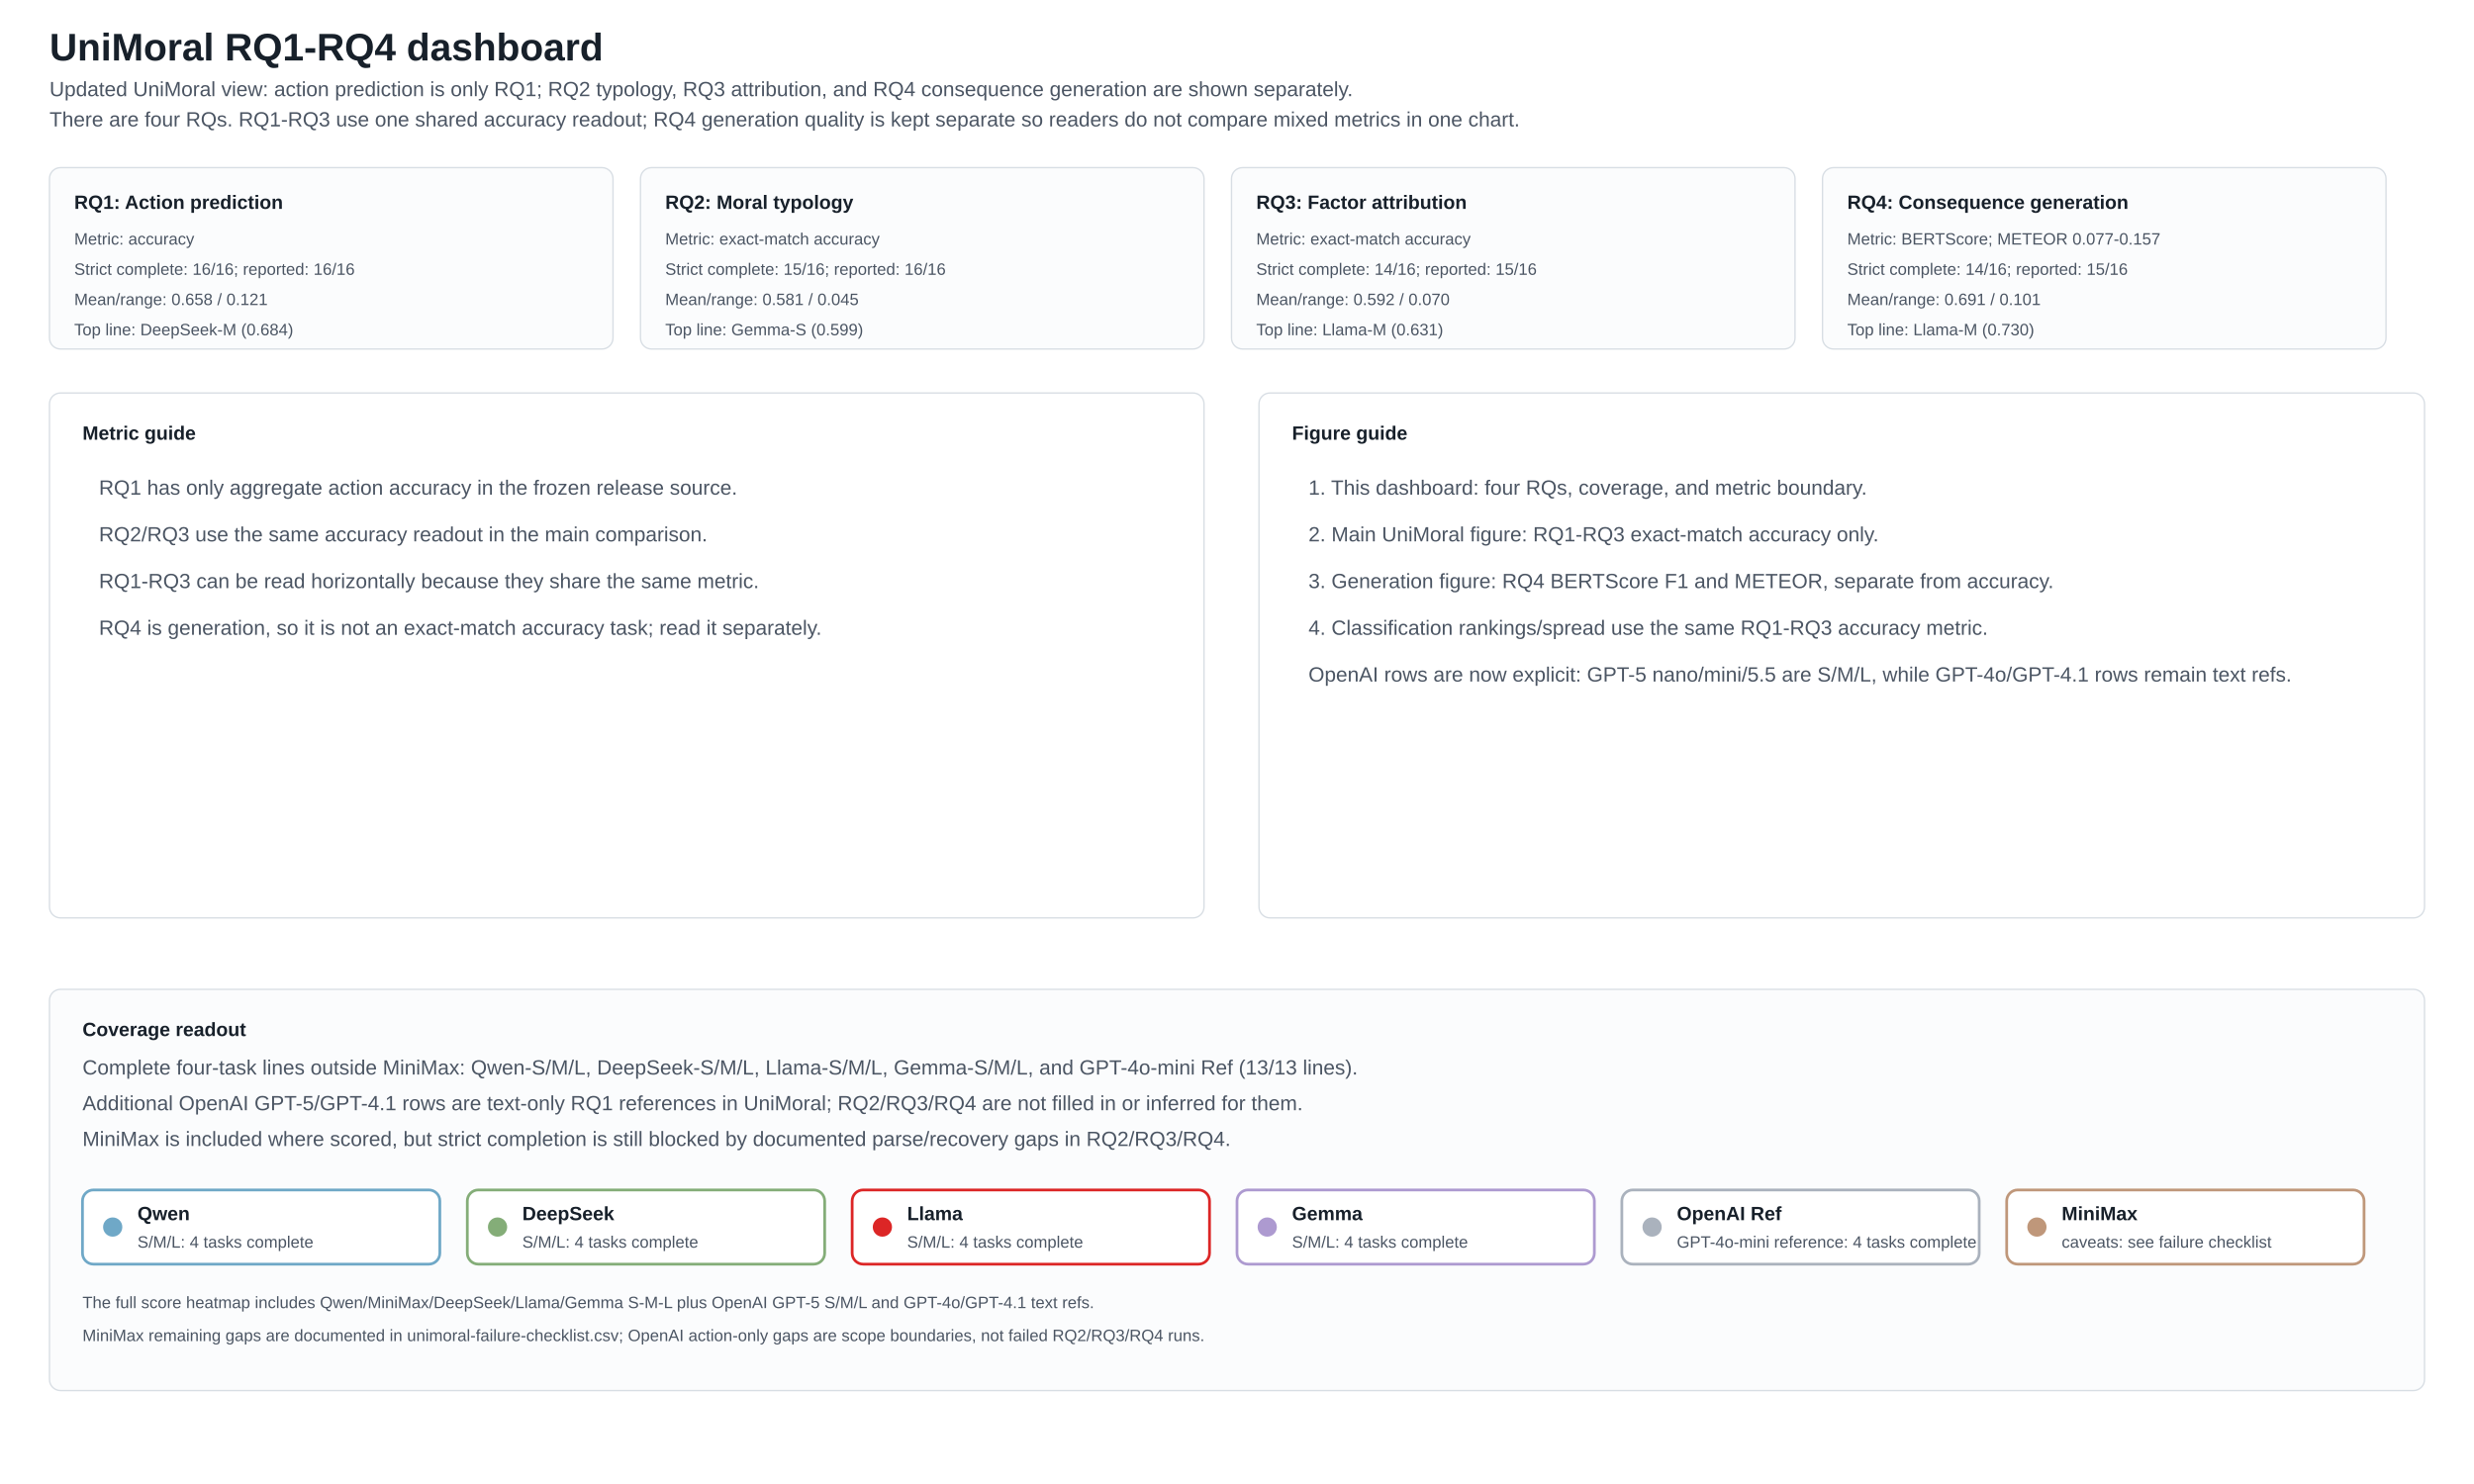
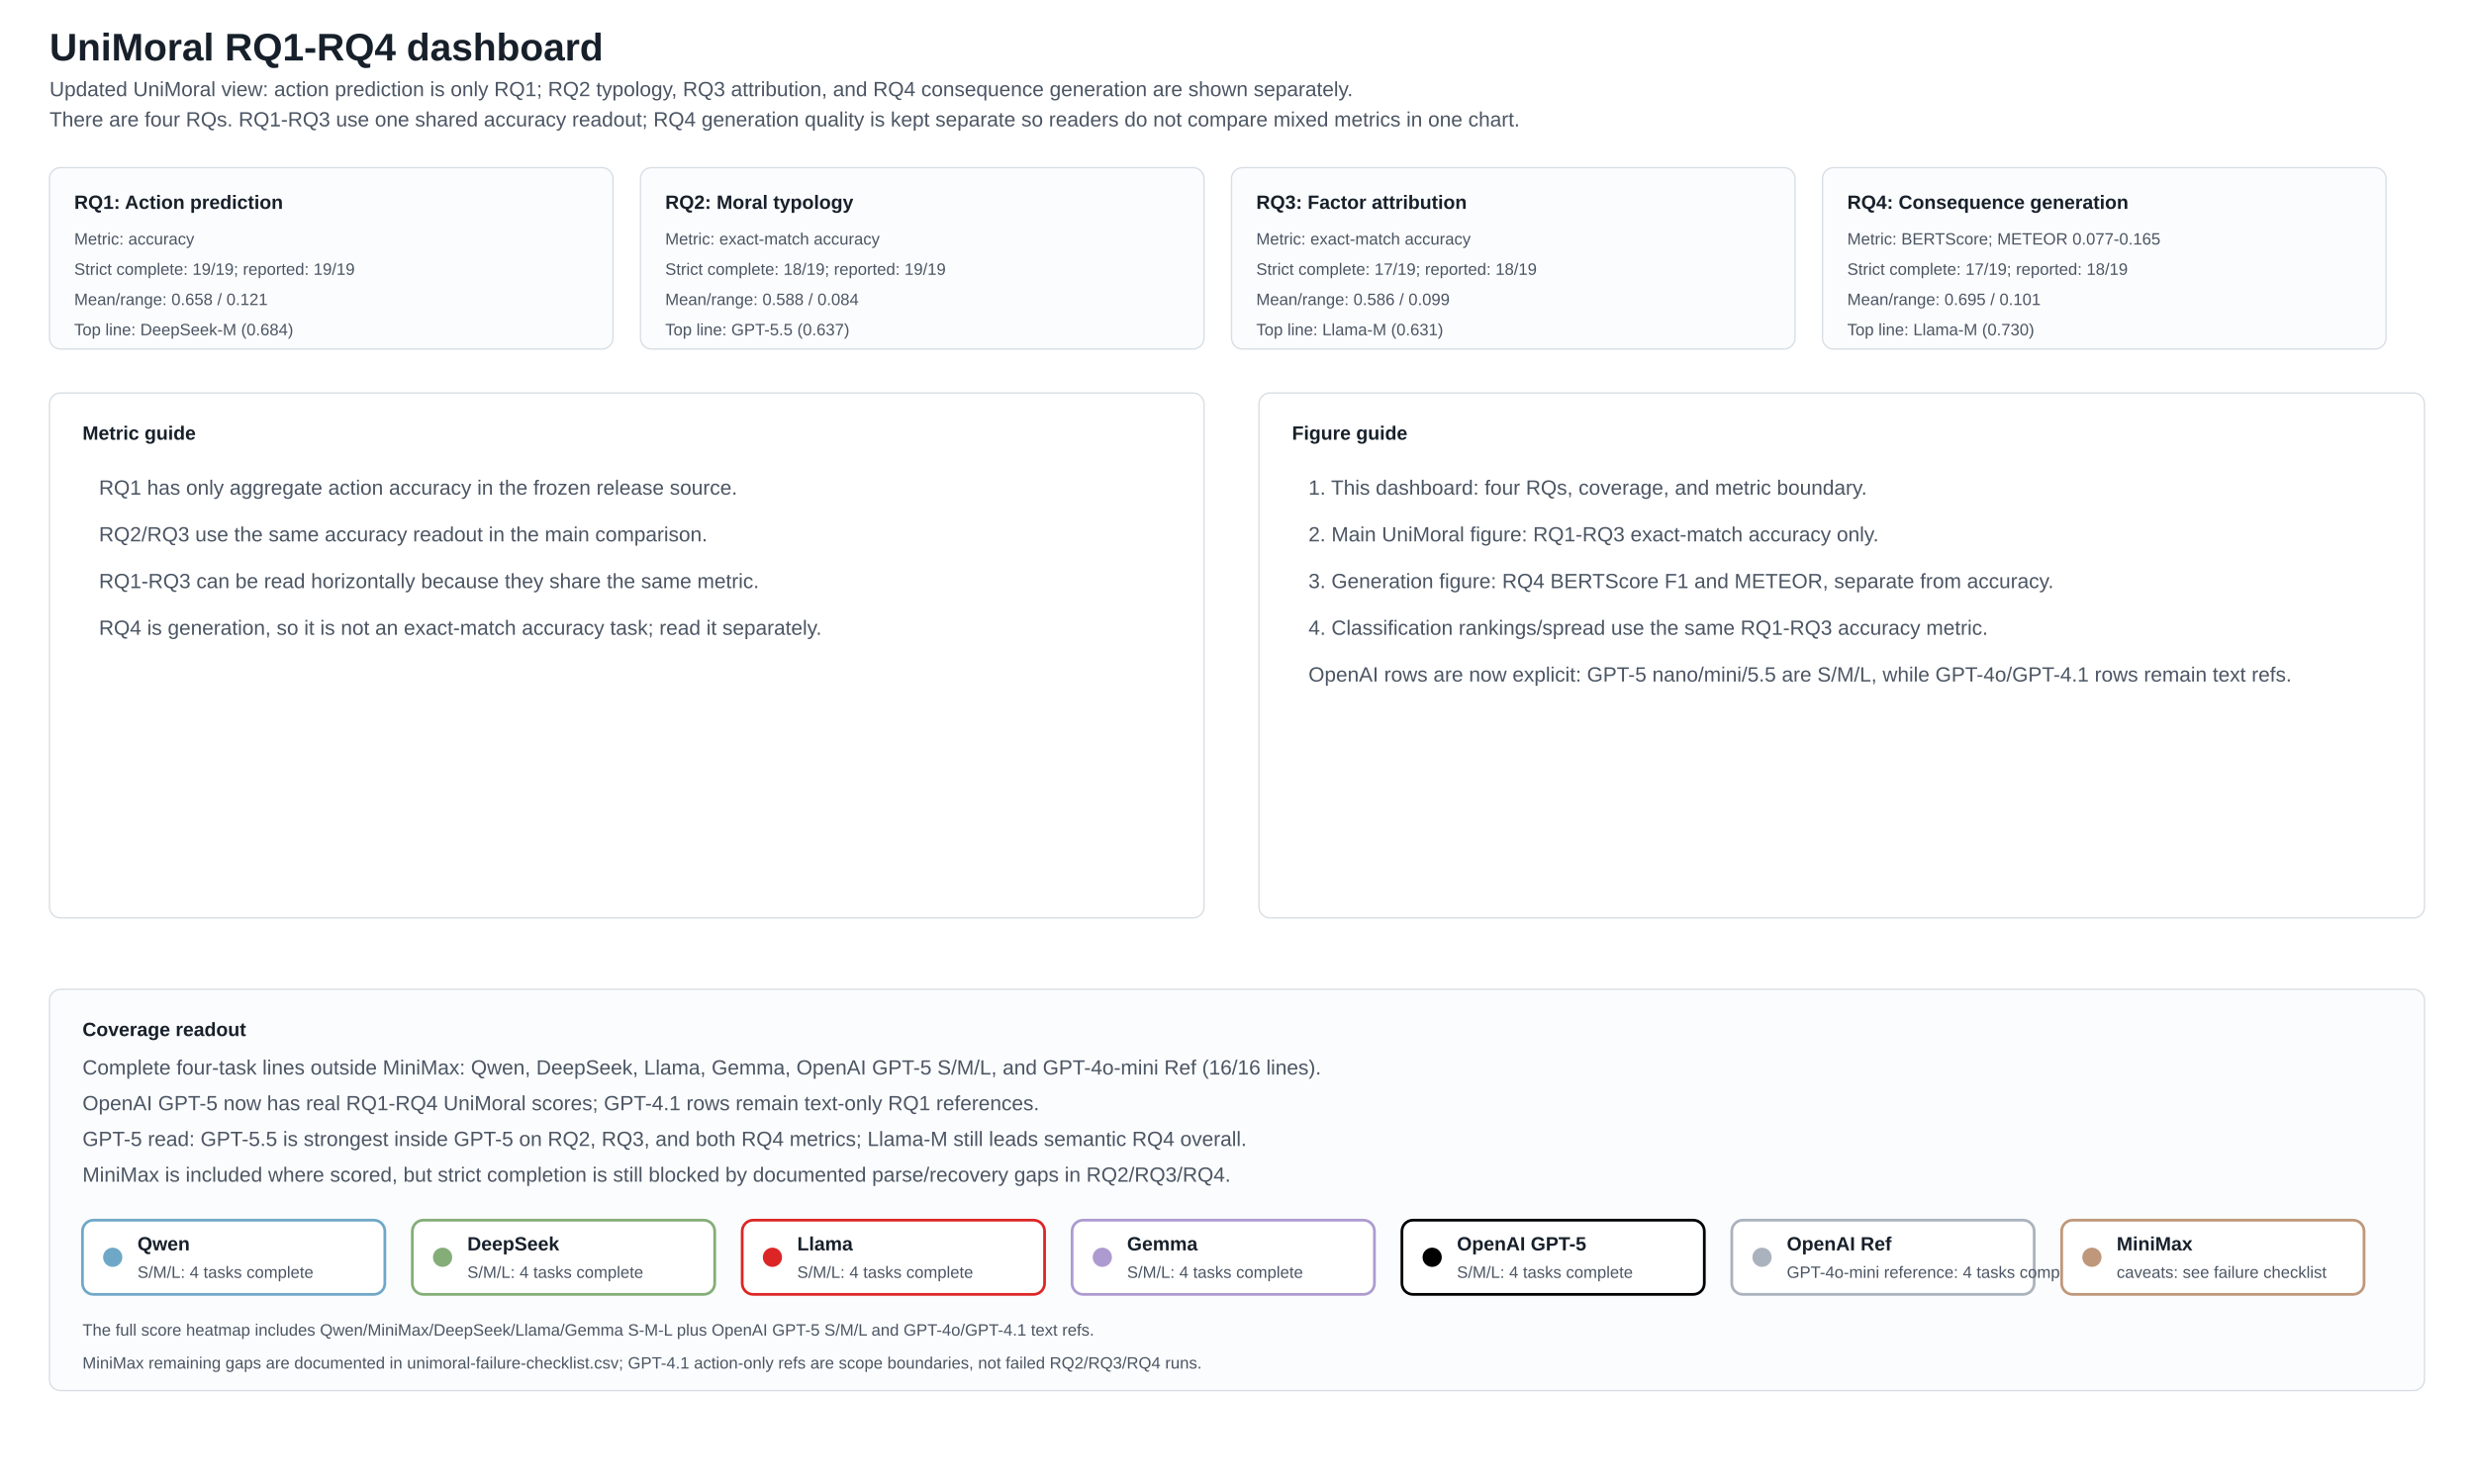
<svg xmlns="http://www.w3.org/2000/svg" width="1800" height="1080" viewBox="0 0 1800 1080">
  <style>text{font-family:Arial,sans-serif;font-size:14px;fill:#17202a}.title{font-size:28px;font-weight:700}.subtitle{font-size:15px;fill:#4b5563}.axis{font-weight:700}.small{font-size:12px;fill:#4b5563}.card{fill:#fbfcfd;stroke:#d8dee4;rx:8}.panel{fill:white;stroke:#d8dee4;rx:8}</style>
  <rect width="100%" height="100%" fill="#ffffff" />
  <text x="36" y="44" class="title">UniMoral RQ1-RQ4 dashboard</text>
  <text x="36" y="70" class="subtitle">Updated UniMoral view: action prediction is only RQ1; RQ2 typology, RQ3 attribution, and RQ4 consequence generation are shown separately.</text>
  <text x="36" y="92" class="subtitle">There are four RQs. RQ1-RQ3 use one shared accuracy readout; RQ4 generation quality is kept separate so readers do not compare mixed metrics in one chart.</text>
  <rect x="36" y="122" width="410" height="132" class="card" />
  <text x="54" y="152" class="axis">RQ1: Action prediction</text>
  <text x="54" y="178" class="small">Metric: accuracy</text>
-   <text x="54" y="200" class="small">Strict complete: 16/16; reported: 16/16</text>
+   <text x="54" y="200" class="small">Strict complete: 19/19; reported: 19/19</text>
  <text x="54" y="222" class="small">Mean/range: 0.658 / 0.121</text>
  <text x="54" y="244" class="small">Top line: DeepSeek-M (0.684)</text>
  <rect x="466" y="122" width="410" height="132" class="card" />
  <text x="484" y="152" class="axis">RQ2: Moral typology</text>
  <text x="484" y="178" class="small">Metric: exact-match accuracy</text>
-   <text x="484" y="200" class="small">Strict complete: 15/16; reported: 16/16</text>
-   <text x="484" y="222" class="small">Mean/range: 0.581 / 0.045</text>
-   <text x="484" y="244" class="small">Top line: Gemma-S (0.599)</text>
+   <text x="484" y="200" class="small">Strict complete: 18/19; reported: 19/19</text>
+   <text x="484" y="222" class="small">Mean/range: 0.588 / 0.084</text>
+   <text x="484" y="244" class="small">Top line: GPT-5.5 (0.637)</text>
  <rect x="896" y="122" width="410" height="132" class="card" />
  <text x="914" y="152" class="axis">RQ3: Factor attribution</text>
  <text x="914" y="178" class="small">Metric: exact-match accuracy</text>
-   <text x="914" y="200" class="small">Strict complete: 14/16; reported: 15/16</text>
-   <text x="914" y="222" class="small">Mean/range: 0.592 / 0.070</text>
+   <text x="914" y="200" class="small">Strict complete: 17/19; reported: 18/19</text>
+   <text x="914" y="222" class="small">Mean/range: 0.586 / 0.099</text>
  <text x="914" y="244" class="small">Top line: Llama-M (0.631)</text>
  <rect x="1326" y="122" width="410" height="132" class="card" />
  <text x="1344" y="152" class="axis">RQ4: Consequence generation</text>
-   <text x="1344" y="178" class="small">Metric: BERTScore; METEOR 0.077-0.157</text>
-   <text x="1344" y="200" class="small">Strict complete: 14/16; reported: 15/16</text>
-   <text x="1344" y="222" class="small">Mean/range: 0.691 / 0.101</text>
+   <text x="1344" y="178" class="small">Metric: BERTScore; METEOR 0.077-0.165</text>
+   <text x="1344" y="200" class="small">Strict complete: 17/19; reported: 18/19</text>
+   <text x="1344" y="222" class="small">Mean/range: 0.695 / 0.101</text>
  <text x="1344" y="244" class="small">Top line: Llama-M (0.730)</text>
  <rect x="36" y="286" width="840" height="382" class="panel" />
  <text x="60" y="320" class="axis">Metric guide</text>
  <text x="72" y="360" class="subtitle">RQ1 has only aggregate action accuracy in the frozen release source.</text>
  <text x="72" y="394" class="subtitle">RQ2/RQ3 use the same accuracy readout in the main comparison.</text>
  <text x="72" y="428" class="subtitle">RQ1-RQ3 can be read horizontally because they share the same metric.</text>
  <text x="72" y="462" class="subtitle">RQ4 is generation, so it is not an exact-match accuracy task; read it separately.</text>
  <rect x="916" y="286" width="848" height="382" class="panel" />
  <text x="940" y="320" class="axis">Figure guide</text>
  <text x="952" y="360" class="subtitle">1. This dashboard: four RQs, coverage, and metric boundary.</text>
  <text x="952" y="394" class="subtitle">2. Main UniMoral figure: RQ1-RQ3 exact-match accuracy only.</text>
  <text x="952" y="428" class="subtitle">3. Generation figure: RQ4 BERTScore F1 and METEOR, separate from accuracy.</text>
  <text x="952" y="462" class="subtitle">4. Classification rankings/spread use the same RQ1-RQ3 accuracy metric.</text>
  <text x="952" y="496" class="subtitle">OpenAI rows are now explicit: GPT-5 nano/mini/5.5 are S/M/L, while GPT-4o/GPT-4.1 rows remain text refs.</text>
  <rect x="36" y="720" width="1728" height="292" fill="#fbfcfd" stroke="#d8dee4" rx="8" />
  <text x="60" y="754" class="axis">Coverage readout</text>
-   <text x="60" y="782" class="subtitle">Complete four-task lines outside MiniMax: Qwen-S/M/L, DeepSeek-S/M/L, Llama-S/M/L, Gemma-S/M/L, and GPT-4o-mini Ref (13/13 lines).</text>
-   <text x="60" y="808" class="subtitle">Additional OpenAI GPT-5/GPT-4.1 rows are text-only RQ1 references in UniMoral; RQ2/RQ3/RQ4 are not filled in or inferred for them.</text>
-   <text x="60" y="834" class="subtitle">MiniMax is included where scored, but strict completion is still blocked by documented parse/recovery gaps in RQ2/RQ3/RQ4.</text>
-   <rect x="60" y="866" width="260" height="54" fill="white" stroke="#6fa8c7" stroke-width="2" rx="8" />
-   <circle cx="82" cy="893" r="7" fill="#6fa8c7" />
-   <text x="100" y="888" class="axis">Qwen</text>
-   <text x="100" y="908" class="small">S/M/L: 4 tasks complete</text>
-   <rect x="340" y="866" width="260" height="54" fill="white" stroke="#84ad78" stroke-width="2" rx="8" />
-   <circle cx="362" cy="893" r="7" fill="#84ad78" />
-   <text x="380" y="888" class="axis">DeepSeek</text>
-   <text x="380" y="908" class="small">S/M/L: 4 tasks complete</text>
-   <rect x="620" y="866" width="260" height="54" fill="white" stroke="#dc2626" stroke-width="2" rx="8" />
-   <circle cx="642" cy="893" r="7" fill="#dc2626" />
-   <text x="660" y="888" class="axis">Llama</text>
-   <text x="660" y="908" class="small">S/M/L: 4 tasks complete</text>
-   <rect x="900" y="866" width="260" height="54" fill="white" stroke="#ad9ad0" stroke-width="2" rx="8" />
-   <circle cx="922" cy="893" r="7" fill="#ad9ad0" />
-   <text x="940" y="888" class="axis">Gemma</text>
-   <text x="940" y="908" class="small">S/M/L: 4 tasks complete</text>
-   <rect x="1180" y="866" width="260" height="54" fill="white" stroke="#aab2bd" stroke-width="2" rx="8" />
-   <circle cx="1202" cy="893" r="7" fill="#aab2bd" />
-   <text x="1220" y="888" class="axis">OpenAI Ref</text>
-   <text x="1220" y="908" class="small">GPT-4o-mini reference: 4 tasks complete</text>
-   <rect x="1460" y="866" width="260" height="54" fill="white" stroke="#bf977a" stroke-width="2" rx="8" />
-   <circle cx="1482" cy="893" r="7" fill="#bf977a" />
-   <text x="1500" y="888" class="axis">MiniMax</text>
-   <text x="1500" y="908" class="small">caveats: see failure checklist</text>
-   <text x="60" y="952" class="small">The full score heatmap includes Qwen/MiniMax/DeepSeek/Llama/Gemma S-M-L plus OpenAI GPT-5 S/M/L and GPT-4o/GPT-4.1 text refs.</text>
-   <text x="60" y="976" class="small">MiniMax remaining gaps are documented in unimoral-failure-checklist.csv; OpenAI action-only gaps are scope boundaries, not failed RQ2/RQ3/RQ4 runs.</text>
+   <text x="60" y="782" class="subtitle">Complete four-task lines outside MiniMax: Qwen, DeepSeek, Llama, Gemma, OpenAI GPT-5 S/M/L, and GPT-4o-mini Ref (16/16 lines).</text>
+   <text x="60" y="808" class="subtitle">OpenAI GPT-5 now has real RQ1-RQ4 UniMoral scores; GPT-4.1 rows remain text-only RQ1 references.</text>
+   <text x="60" y="834" class="subtitle">GPT-5 read: GPT-5.5 is strongest inside GPT-5 on RQ2, RQ3, and both RQ4 metrics; Llama-M still leads semantic RQ4 overall.</text>
+   <text x="60" y="860" class="subtitle">MiniMax is included where scored, but strict completion is still blocked by documented parse/recovery gaps in RQ2/RQ3/RQ4.</text>
+   <rect x="60" y="888" width="220" height="54" fill="white" stroke="#6fa8c7" stroke-width="2" rx="8" />
+   <circle cx="82" cy="915" r="7" fill="#6fa8c7" />
+   <text x="100" y="910" class="axis">Qwen</text>
+   <text x="100" y="930" class="small">S/M/L: 4 tasks complete</text>
+   <rect x="300" y="888" width="220" height="54" fill="white" stroke="#84ad78" stroke-width="2" rx="8" />
+   <circle cx="322" cy="915" r="7" fill="#84ad78" />
+   <text x="340" y="910" class="axis">DeepSeek</text>
+   <text x="340" y="930" class="small">S/M/L: 4 tasks complete</text>
+   <rect x="540" y="888" width="220" height="54" fill="white" stroke="#dc2626" stroke-width="2" rx="8" />
+   <circle cx="562" cy="915" r="7" fill="#dc2626" />
+   <text x="580" y="910" class="axis">Llama</text>
+   <text x="580" y="930" class="small">S/M/L: 4 tasks complete</text>
+   <rect x="780" y="888" width="220" height="54" fill="white" stroke="#ad9ad0" stroke-width="2" rx="8" />
+   <circle cx="802" cy="915" r="7" fill="#ad9ad0" />
+   <text x="820" y="910" class="axis">Gemma</text>
+   <text x="820" y="930" class="small">S/M/L: 4 tasks complete</text>
+   <rect x="1020" y="888" width="220" height="54" fill="white" stroke="#000000" stroke-width="2" rx="8" />
+   <circle cx="1042" cy="915" r="7" fill="#000000" />
+   <text x="1060" y="910" class="axis">OpenAI GPT-5</text>
+   <text x="1060" y="930" class="small">S/M/L: 4 tasks complete</text>
+   <rect x="1260" y="888" width="220" height="54" fill="white" stroke="#aab2bd" stroke-width="2" rx="8" />
+   <circle cx="1282" cy="915" r="7" fill="#aab2bd" />
+   <text x="1300" y="910" class="axis">OpenAI Ref</text>
+   <text x="1300" y="930" class="small">GPT-4o-mini reference: 4 tasks complete</text>
+   <rect x="1500" y="888" width="220" height="54" fill="white" stroke="#bf977a" stroke-width="2" rx="8" />
+   <circle cx="1522" cy="915" r="7" fill="#bf977a" />
+   <text x="1540" y="910" class="axis">MiniMax</text>
+   <text x="1540" y="930" class="small">caveats: see failure checklist</text>
+   <text x="60" y="972" class="small">The full score heatmap includes Qwen/MiniMax/DeepSeek/Llama/Gemma S-M-L plus OpenAI GPT-5 S/M/L and GPT-4o/GPT-4.1 text refs.</text>
+   <text x="60" y="996" class="small">MiniMax remaining gaps are documented in unimoral-failure-checklist.csv; GPT-4.1 action-only refs are scope boundaries, not failed RQ2/RQ3/RQ4 runs.</text>
</svg>
